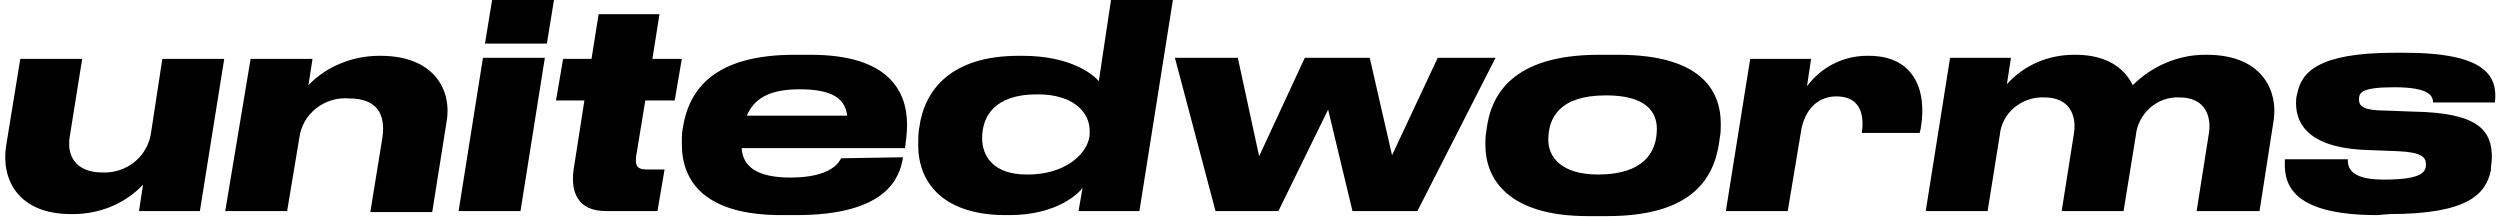
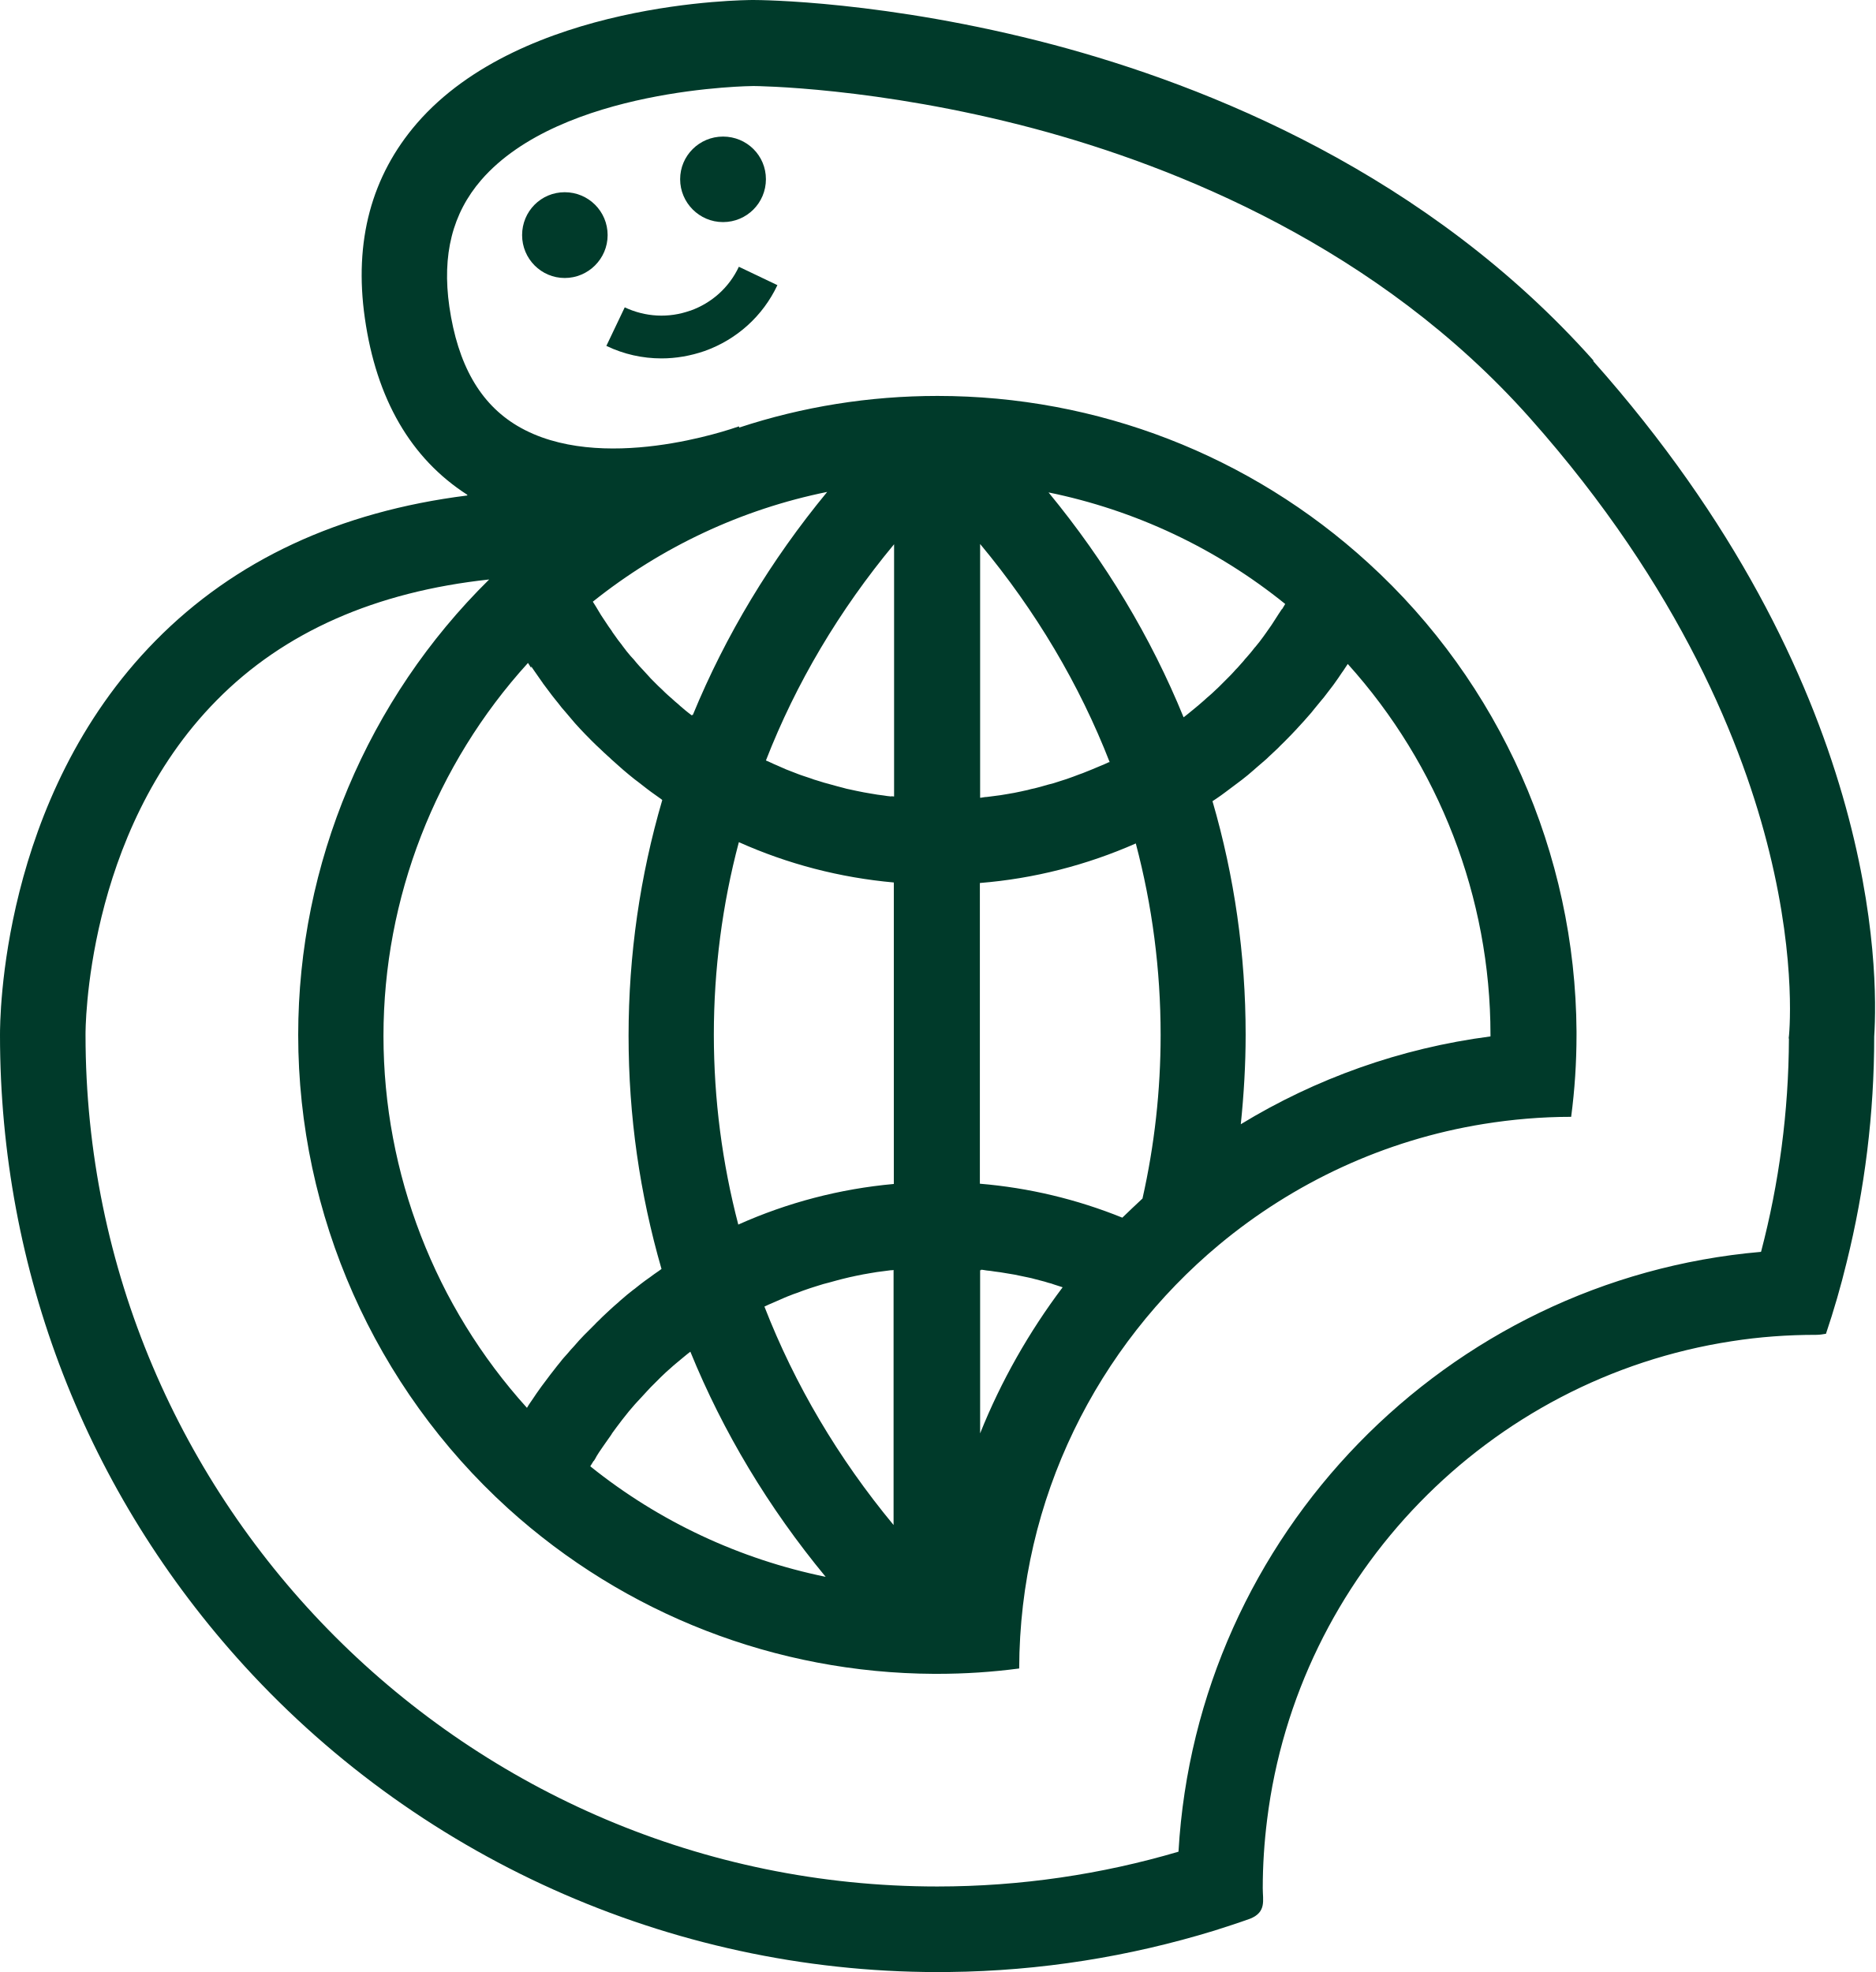
- <svg xmlns="http://www.w3.org/2000/svg" version="1.1" id="container" x="0px" y="0px" viewBox="0 0 246.4 21.3" style="enable-background:new 0 0 246.4 21.3;" xml:space="preserve">
-   <g id="logo">
-     <path d="M19.7,20.8h-6l0.4-2.6c-1.8,1.9-4.3,2.9-6.9,2.9H7c-5.2,0-6.9-3.4-6.4-6.7L2,5.8h6.1l-1.2,7.5C6.5,15.4,7.5,17,10.1,17   c2.4,0.1,4.5-1.6,4.8-4L16,5.8h6.1L19.7,20.8z" />
-     <path d="M24.7,5.8h6.1l-0.4,2.6c1.8-1.9,4.4-2.9,7-2.9h0.1c5.3,0,7.1,3.4,6.5,6.6l-1.4,8.8h-6.1l1.2-7.4c0.3-2.2-0.5-3.8-3.3-3.8   c-2.4-0.2-4.6,1.5-4.9,3.9l-1.2,7.2h-6.1L24.7,5.8z" />
-     <path d="M51.3,20.8h-6.1l2.4-15.1h6.1L51.3,20.8z M53.9,4.3h-6.1L48.5,0h6.1L53.9,4.3z" />
-     <path d="M59.7,20.8c-2.7,0-3.6-1.8-3.1-4.5l1-6.4h-2.8l0.7-4.1h2.8L59,1.4h6l-0.7,4.4h2.9l-0.7,4.1h-2.9l-0.9,5.5   c-0.1,0.8,0,1.3,1,1.3h1.8l-0.7,4.1H59.7z" />
-     <path d="M89,15.5c-0.3,2-1.6,5.7-10.5,5.7H77c-7.4,0-9.8-3.2-9.8-7c0-0.5,0-1.1,0.1-1.6c0.6-3.8,3.1-7.2,11-7.2h1.6   c7.6,0,9.5,3.5,9.5,6.9c0,0.8-0.1,1.5-0.2,2.3H73.1c0.1,1.8,1.5,2.9,4.8,2.9l0,0c4,0,4.8-1.5,5-1.9L89,15.5z M78.8,8.8   c-3.1,0-4.5,1-5.2,2.6h9.9C83.3,9.7,82,8.8,78.8,8.8L78.8,8.8z" />
-     <path d="M115.6,0l-3.3,20.8h-6l0.4-2.3c-0.4,0.6-2.6,2.7-7.2,2.7h-0.4c-5.8,0-8.6-2.9-8.6-6.9c0-0.6,0-1.2,0.1-1.7   c0.5-3.8,3.2-7.1,9.8-7.1h0.4c4.8,0,7,1.9,7.5,2.5l1.2-8H115.6z M107.4,12.9c0-1.9-1.7-3.6-5.1-3.6h-0.1c-4.2,0-5.4,2.2-5.4,4.3   c0,1.9,1.2,3.6,4.4,3.6h0.1c3.6,0,5.6-1.9,6-3.4C107.4,13.5,107.4,13.2,107.4,12.9z" />
-     <path d="M119.8,20.8l-4-15.1h6.2l2.1,9.7l4.5-9.7h6.4l2.2,9.6l4.5-9.6h5.7l-7.7,15.1h-6.4l-2.4-10l-4.9,10H119.8z" />
-     <path d="M156.5,21.3c-7.9,0-10.1-3.7-10.1-7c0-0.5,0-0.9,0.1-1.4c0.4-3.6,2.6-7.5,11.1-7.5h1.9c8,0,10.1,3.4,10.1,6.8   c0,0.5,0,0.9-0.1,1.4c-0.4,3.4-2.1,7.7-11.1,7.7H156.5z M163.3,12.7c0-1.7-1.1-3.3-5-3.3l0,0c-4.6,0-5.7,2.2-5.7,4.4   c0,1.6,1.2,3.4,4.9,3.4C162,17.2,163.3,15,163.3,12.7L163.3,12.7z" />
-     <path d="M176.2,20.8h-6.1l2.4-15h6l-0.4,2.7c1.4-1.9,3.6-3,5.9-3h0.2c4.3,0,5.8,3.2,5.1,7.2l-0.1,0.4h-5.7c0.3-2-0.3-3.6-2.5-3.6   l0,0c-2,0-3.2,1.5-3.5,3.5L176.2,20.8z" />
-     <path d="M189.8,20.8l2.4-15.1h6l-0.4,2.6c1.7-1.9,4.1-2.9,6.6-2.9h0.2c3,0,4.8,1.3,5.6,3c1.9-1.9,4.5-3,7.1-3h0.2   c5.6,0,7,3.7,6.6,6.4l-1.4,9h-6.2l1.2-7.6c0.3-1.8-0.4-3.6-2.9-3.6c-2.2-0.1-4.1,1.6-4.3,3.8l-1.2,7.4h-6.1l1.2-7.6   c0.3-1.8-0.4-3.6-2.9-3.6c-2.2-0.1-4.2,1.5-4.4,3.7l-1.2,7.5H189.8z" />
-     <path d="M234.3,21.2c-8.9,0-9.2-3.4-9.1-5.5h6.2c0,0.6,0,2,3.5,2h0.1c3.8,0,4.1-0.8,4.1-1.5c0-0.7-0.4-1.2-2.8-1.3l-2.6-0.1   c-5.9-0.1-7.4-2.4-7.4-4.6c0-0.3,0-0.6,0.1-0.9c0.4-2.2,2.1-4.1,9.6-4.1h1c8,0,9.2,2.3,8.9,4.9h-6.1c0-0.6-0.3-1.5-3.8-1.5   c-3.2,0-3.5,0.5-3.5,1.2s0.5,1.1,2.7,1.1l2.6,0.1c6.4,0.1,7.8,1.8,7.8,4.5c0,0.4-0.1,0.8-0.1,1.3c-0.5,2.3-2.2,4.3-10,4.3   L234.3,21.2z" />
+ <svg xmlns="http://www.w3.org/2000/svg" id="Layer_2" data-name="Layer 2" viewBox="0 0 73.46 77.25">
+   <defs>
+     <style>
+       .cls-1 {
+         fill: #003a2a;
+       }
+     </style>
+   </defs>
+   <g id="Layer_1-2" data-name="Layer 1">
+     <g id="uwLogo">
+       <g id="face">
+         <path id="rightEye" class="cls-1" d="m28.32,8.7c.93,0,1.68-.75,1.68-1.68s-.75-1.67-1.68-1.67-1.68.75-1.68,1.67.75,1.68,1.68,1.68Z" />
+         <path id="leftEye" class="cls-1" d="m22.12,7.53c-.93,0-1.67.75-1.67,1.68s.75,1.68,1.67,1.68,1.68-.75,1.68-1.68-.75-1.68-1.68-1.68Z" />
+         <path id="smile" class="cls-1" d="m27.03,12.17c-.84.3-1.75.25-2.56-.13l-.72,1.51c.69.33,1.42.49,2.16.49.57,0,1.14-.1,1.69-.29,1.26-.45,2.28-1.37,2.85-2.58l-1.51-.72c-.38.81-1.06,1.42-1.9,1.72Z" />
+       </g>
+       <g id="body">
+         <path class="cls-1" d="m62.42,14.13c-6.51-7.32-15.11-10.77-21.17-12.38C34.7.02,29.72,0,29.51,0c-.37,0-9.04.05-13.18,4.83-1.78,2.06-2.47,4.62-2.04,7.63.45,3.17,1.8,5.5,4.01,6.92.01,0,0,.02,0,.03-5.01.63-9.1,2.53-12.21,5.69C0,31.28,0,39.99,0,40.55c0,9.23,3.39,17.94,9.58,24.72,7.06,7.73,17.13,12.11,27.6,11.98,3.57-.04,7.05-.6,10.38-1.62.47-.15.94-.3,1.41-.47,0,0,0,0,0,0,.64-.26.49-.72.49-1.19,0-.91.06-1.8.17-2.68,1.19-9.61,8.68-17.29,18.2-18.75,1.08-.17,2.19-.25,3.31-.25.13,0,.25-.02.37-.04,0,0,0,0,.01,0,.31-.92.58-1.85.81-2.8.71-2.86,1.08-5.83,1.08-8.85.16-2.49.2-13.85-11.01-26.46Zm7.65,26.54c-.01,2.89-.39,5.69-1.09,8.36,0,0,0,0-.01.01-12.31,1.07-22.09,11.08-22.81,23.49,0,0,0,.01-.01.01-2.99.88-6.16,1.36-9.44,1.36-18.4,0-33.36-14.97-33.36-33.36v-.02c0-.08-.04-7.85,5.14-13.09,2.64-2.68,6.23-4.25,10.67-4.73-4.76,4.69-7.48,11.13-7.48,17.84,0,7.05,3,13.81,8.22,18.55,4.58,4.15,10.5,6.45,16.68,6.48.04,0,.09,0,.13,0,1.08,0,2.15-.07,3.21-.21.02-6.67,3.07-12.63,7.83-16.6,2.91-2.42,6.46-4.1,10.36-4.73,1.12-.18,2.26-.28,3.43-.28.14-1.06.21-2.13.21-3.21,0-.04,0-.09,0-.13-.04-6.97-3-13.66-8.16-18.36,0,0,0,0,0,0-4.62-4.22-10.61-6.54-16.87-6.54-2.67,0-5.28.42-7.77,1.24v-.04s-.02-.01-.03,0c-.29.1-5.42,1.9-8.66-.03-1.46-.87-2.33-2.4-2.66-4.67-.29-2.03.12-3.65,1.25-4.96,3.14-3.62,10.59-3.68,10.66-3.68.05,0,4.83.03,10.97,1.66,5.59,1.49,13.51,4.67,19.44,11.34,5.94,6.68,8.38,12.93,9.38,17,1.09,4.41.77,7.28.76,7.31h.02Zm-49.26-14.56c.04.05.07.11.11.16.1.14.2.29.3.43.02.02.03.04.04.06.12.16.24.32.36.48.04.05.07.09.11.14.09.11.18.22.27.34.04.05.09.1.13.15.09.11.19.22.28.33.04.04.07.09.11.13.13.15.27.29.41.44.02.02.04.04.06.06.12.12.24.25.37.37.05.04.09.09.14.13.1.1.2.19.31.29.05.04.1.09.14.13.12.11.24.21.36.32.03.03.06.05.09.08.15.13.31.26.46.38.04.03.08.06.12.09.12.09.24.19.36.28.05.04.11.08.16.12.12.08.23.17.35.25.03.02.06.04.09.07-.87,2.97-1.32,6.07-1.32,9.23s.44,6.19,1.29,9.14c-.04.03-.07.05-.11.08-.12.08-.23.16-.35.25-.06.04-.11.08-.17.12-.12.09-.24.18-.35.27-.04.03-.08.07-.13.1-.16.12-.31.25-.46.38-.04.03-.07.06-.1.09-.12.1-.23.2-.35.31-.05.05-.1.09-.15.14-.1.09-.2.19-.3.29-.05.05-.1.09-.14.14-.12.12-.24.24-.36.36-.02.02-.04.04-.06.06-.14.14-.27.29-.4.44-.04.04-.08.09-.12.13-.09.11-.19.22-.28.32-.04.05-.09.1-.13.16-.09.11-.18.22-.27.34-.04.05-.07.09-.11.14-.12.16-.24.32-.36.48-.02.02-.03.05-.05.07-.1.14-.2.28-.29.42-.04.05-.07.11-.11.16-.04.06-.08.12-.12.19-3.59-3.97-5.62-9.17-5.62-14.57s2.04-10.63,5.66-14.61c.04.06.08.12.12.19Zm2.45,31.12c.04-.06.08-.13.11-.19.06-.1.12-.19.19-.29.04-.05.07-.11.11-.16.08-.11.16-.23.24-.34.02-.03.05-.07.07-.11.11-.15.21-.29.32-.43.02-.03.04-.05.06-.08.09-.11.18-.23.27-.34.04-.05.08-.09.12-.14.08-.09.15-.18.23-.26.05-.05.09-.1.14-.15.07-.08.15-.16.22-.24.05-.05.1-.11.15-.16.07-.07.15-.15.22-.22.05-.05.11-.11.16-.16.07-.07.15-.14.22-.21.06-.05.11-.1.17-.15.07-.07.15-.13.23-.2.06-.05.12-.1.18-.15.08-.06.15-.13.23-.19.05-.04.09-.07.14-.11,1.28,3.14,3.06,6.11,5.3,8.82-3.36-.69-6.52-2.16-9.22-4.33.04-.07.09-.14.13-.21Zm6.69-6.05c.1-.05.21-.1.31-.14.05-.02.11-.05.16-.07.11-.05.21-.09.32-.14.06-.03.13-.05.2-.08.1-.04.2-.08.3-.11.07-.03.14-.05.21-.08.1-.03.19-.07.29-.1.07-.02.15-.05.22-.07.1-.03.19-.06.29-.09.08-.02.15-.04.23-.06.1-.03.19-.05.29-.08.08-.02.15-.04.23-.06.1-.02.19-.05.29-.07.08-.02.16-.03.23-.05.1-.02.2-.04.3-.06.08-.01.16-.03.23-.04.1-.02.2-.03.3-.05.08-.01.16-.02.23-.03.1-.01.21-.03.31-.04.04,0,.08,0,.11-.01v9.99c-2.17-2.62-3.87-5.5-5.06-8.56Zm-1.03-3.2c-.63-2.41-.96-4.91-.96-7.45s.33-5.1.98-7.54c1.92.86,3.96,1.39,6.07,1.58v11.81c-2.11.19-4.17.73-6.09,1.59Zm5.99-16.78c-.1-.01-.21-.02-.31-.04-.08-.01-.15-.02-.23-.03-.1-.02-.2-.03-.3-.05-.08-.01-.15-.03-.23-.04-.1-.02-.2-.04-.3-.06-.08-.02-.15-.03-.23-.05-.1-.02-.2-.04-.29-.07-.08-.02-.15-.04-.23-.06-.1-.03-.19-.05-.29-.08-.07-.02-.15-.04-.22-.06-.1-.03-.2-.06-.29-.09-.07-.02-.14-.04-.21-.07-.1-.03-.2-.07-.3-.1-.07-.02-.14-.05-.2-.07-.1-.04-.21-.08-.31-.12-.06-.02-.12-.05-.18-.07-.11-.05-.23-.1-.34-.15-.05-.02-.09-.04-.14-.06-.1-.05-.2-.09-.31-.14,1.18-3.03,2.87-5.88,5.02-8.47v9.88s-.07,0-.1-.01Zm-7.82-3.18s-.09-.07-.13-.1c-.08-.06-.16-.13-.23-.19-.06-.05-.12-.1-.17-.15-.08-.06-.15-.13-.23-.2-.06-.05-.11-.1-.17-.15-.08-.07-.15-.14-.22-.21-.05-.05-.11-.1-.16-.15-.07-.07-.15-.15-.22-.22-.05-.05-.1-.1-.15-.16-.07-.08-.15-.16-.22-.24-.05-.05-.09-.1-.14-.15-.08-.09-.16-.18-.23-.27-.04-.04-.08-.09-.12-.13-.11-.13-.21-.25-.31-.39,0,0-.02-.02-.02-.03-.11-.14-.22-.28-.32-.43-.04-.05-.07-.1-.1-.15-.07-.1-.14-.19-.2-.29-.04-.06-.08-.12-.12-.18-.06-.09-.12-.18-.17-.27-.04-.07-.08-.13-.12-.2-.04-.06-.08-.13-.12-.19,2.69-2.15,5.83-3.62,9.18-4.3-2.21,2.68-3.98,5.62-5.26,8.73Zm20.41,3.36s0,0,0,0c.05-.03.1-.07.15-.1.12-.08.23-.16.35-.25.05-.04.11-.08.16-.12.12-.09.24-.18.36-.27.04-.03.08-.06.12-.09.16-.12.31-.25.46-.38.03-.03.06-.05.09-.08.12-.1.24-.21.36-.31.05-.04.1-.09.14-.13.1-.1.21-.19.31-.29.04-.04.09-.08.13-.13.13-.12.25-.25.38-.38.01-.01.03-.03.04-.04.14-.14.27-.29.41-.44.04-.04.07-.08.11-.12.1-.11.19-.22.29-.33.04-.05.08-.1.12-.15.09-.11.19-.23.28-.34.03-.04.07-.08.1-.12.12-.16.24-.31.36-.47.02-.02.03-.05.05-.07.1-.14.2-.28.29-.42.04-.05.07-.1.11-.16.04-.06.08-.12.12-.18,3.57,3.96,5.59,9.15,5.59,14.52,0,.02,0,.05,0,.07-3.54.46-6.86,1.66-9.78,3.44.12-1.16.19-2.33.19-3.51,0-3.13-.44-6.2-1.3-9.15Zm2.71-7.52c-.04.06-.08.12-.12.18-.06.09-.12.19-.18.28-.04.06-.07.11-.11.17-.07.1-.14.2-.21.3-.03.05-.07.09-.1.14-.1.14-.2.27-.31.4,0,0-.01.02-.02.02-.11.14-.22.28-.34.41-.04.04-.08.09-.11.13-.08.09-.16.18-.24.27-.05.05-.1.1-.14.15-.07.08-.14.15-.22.23-.05.05-.11.11-.16.16-.07.07-.14.14-.21.21-.06.05-.11.11-.17.16-.07.07-.14.13-.22.2-.06.05-.12.1-.18.16-.07.06-.15.13-.22.19-.06.05-.12.1-.18.15-.07.06-.15.12-.22.18-.06.05-.13.1-.19.15,0,0,0,0,0,0-1.28-3.14-3.06-6.1-5.29-8.81,3.38.69,6.56,2.18,9.27,4.37-.04.07-.08.13-.12.2Zm-6.76,5.99c-.07.03-.15.07-.22.1-.06.02-.11.05-.17.07-.1.04-.21.09-.31.13-.07.03-.13.05-.2.08-.1.04-.19.08-.29.11-.07.03-.14.05-.21.08-.09.03-.19.07-.28.1-.07.02-.15.05-.22.07-.09.03-.19.06-.28.09-.08.02-.15.04-.23.06-.09.03-.19.05-.28.08-.08.02-.15.04-.23.06-.1.02-.19.04-.29.07-.08.02-.16.03-.23.05-.1.02-.19.04-.29.06-.08.01-.16.03-.23.04-.1.02-.2.03-.3.05-.08.01-.15.02-.23.03-.1.01-.2.03-.31.04-.08,0-.15.02-.23.03-.01,0-.02,0-.03,0v-9.94c2.18,2.62,3.89,5.5,5.08,8.56Zm1.04,3.2c.64,2.42.97,4.93.97,7.49,0,2.18-.24,4.32-.71,6.41-.27.25-.53.5-.79.75-1.78-.72-3.66-1.17-5.58-1.33v-11.78c2.12-.17,4.18-.7,6.11-1.55Zm-6.07,16.69c.08,0,.15.02.23.03.1.01.21.02.31.04.08.01.16.02.23.03.1.02.2.03.3.05.08.01.16.03.24.04.1.02.19.04.29.06.08.02.16.03.24.05.1.02.19.04.29.07.08.02.16.04.23.06.09.02.19.05.28.08.08.02.16.04.23.07.09.03.19.06.28.09.02,0,.03.01.05.02-1.31,1.74-2.41,3.67-3.23,5.72v-6.39s.03,0,.04,0Z" />
+       </g>
+     </g>
  </g>
</svg>
